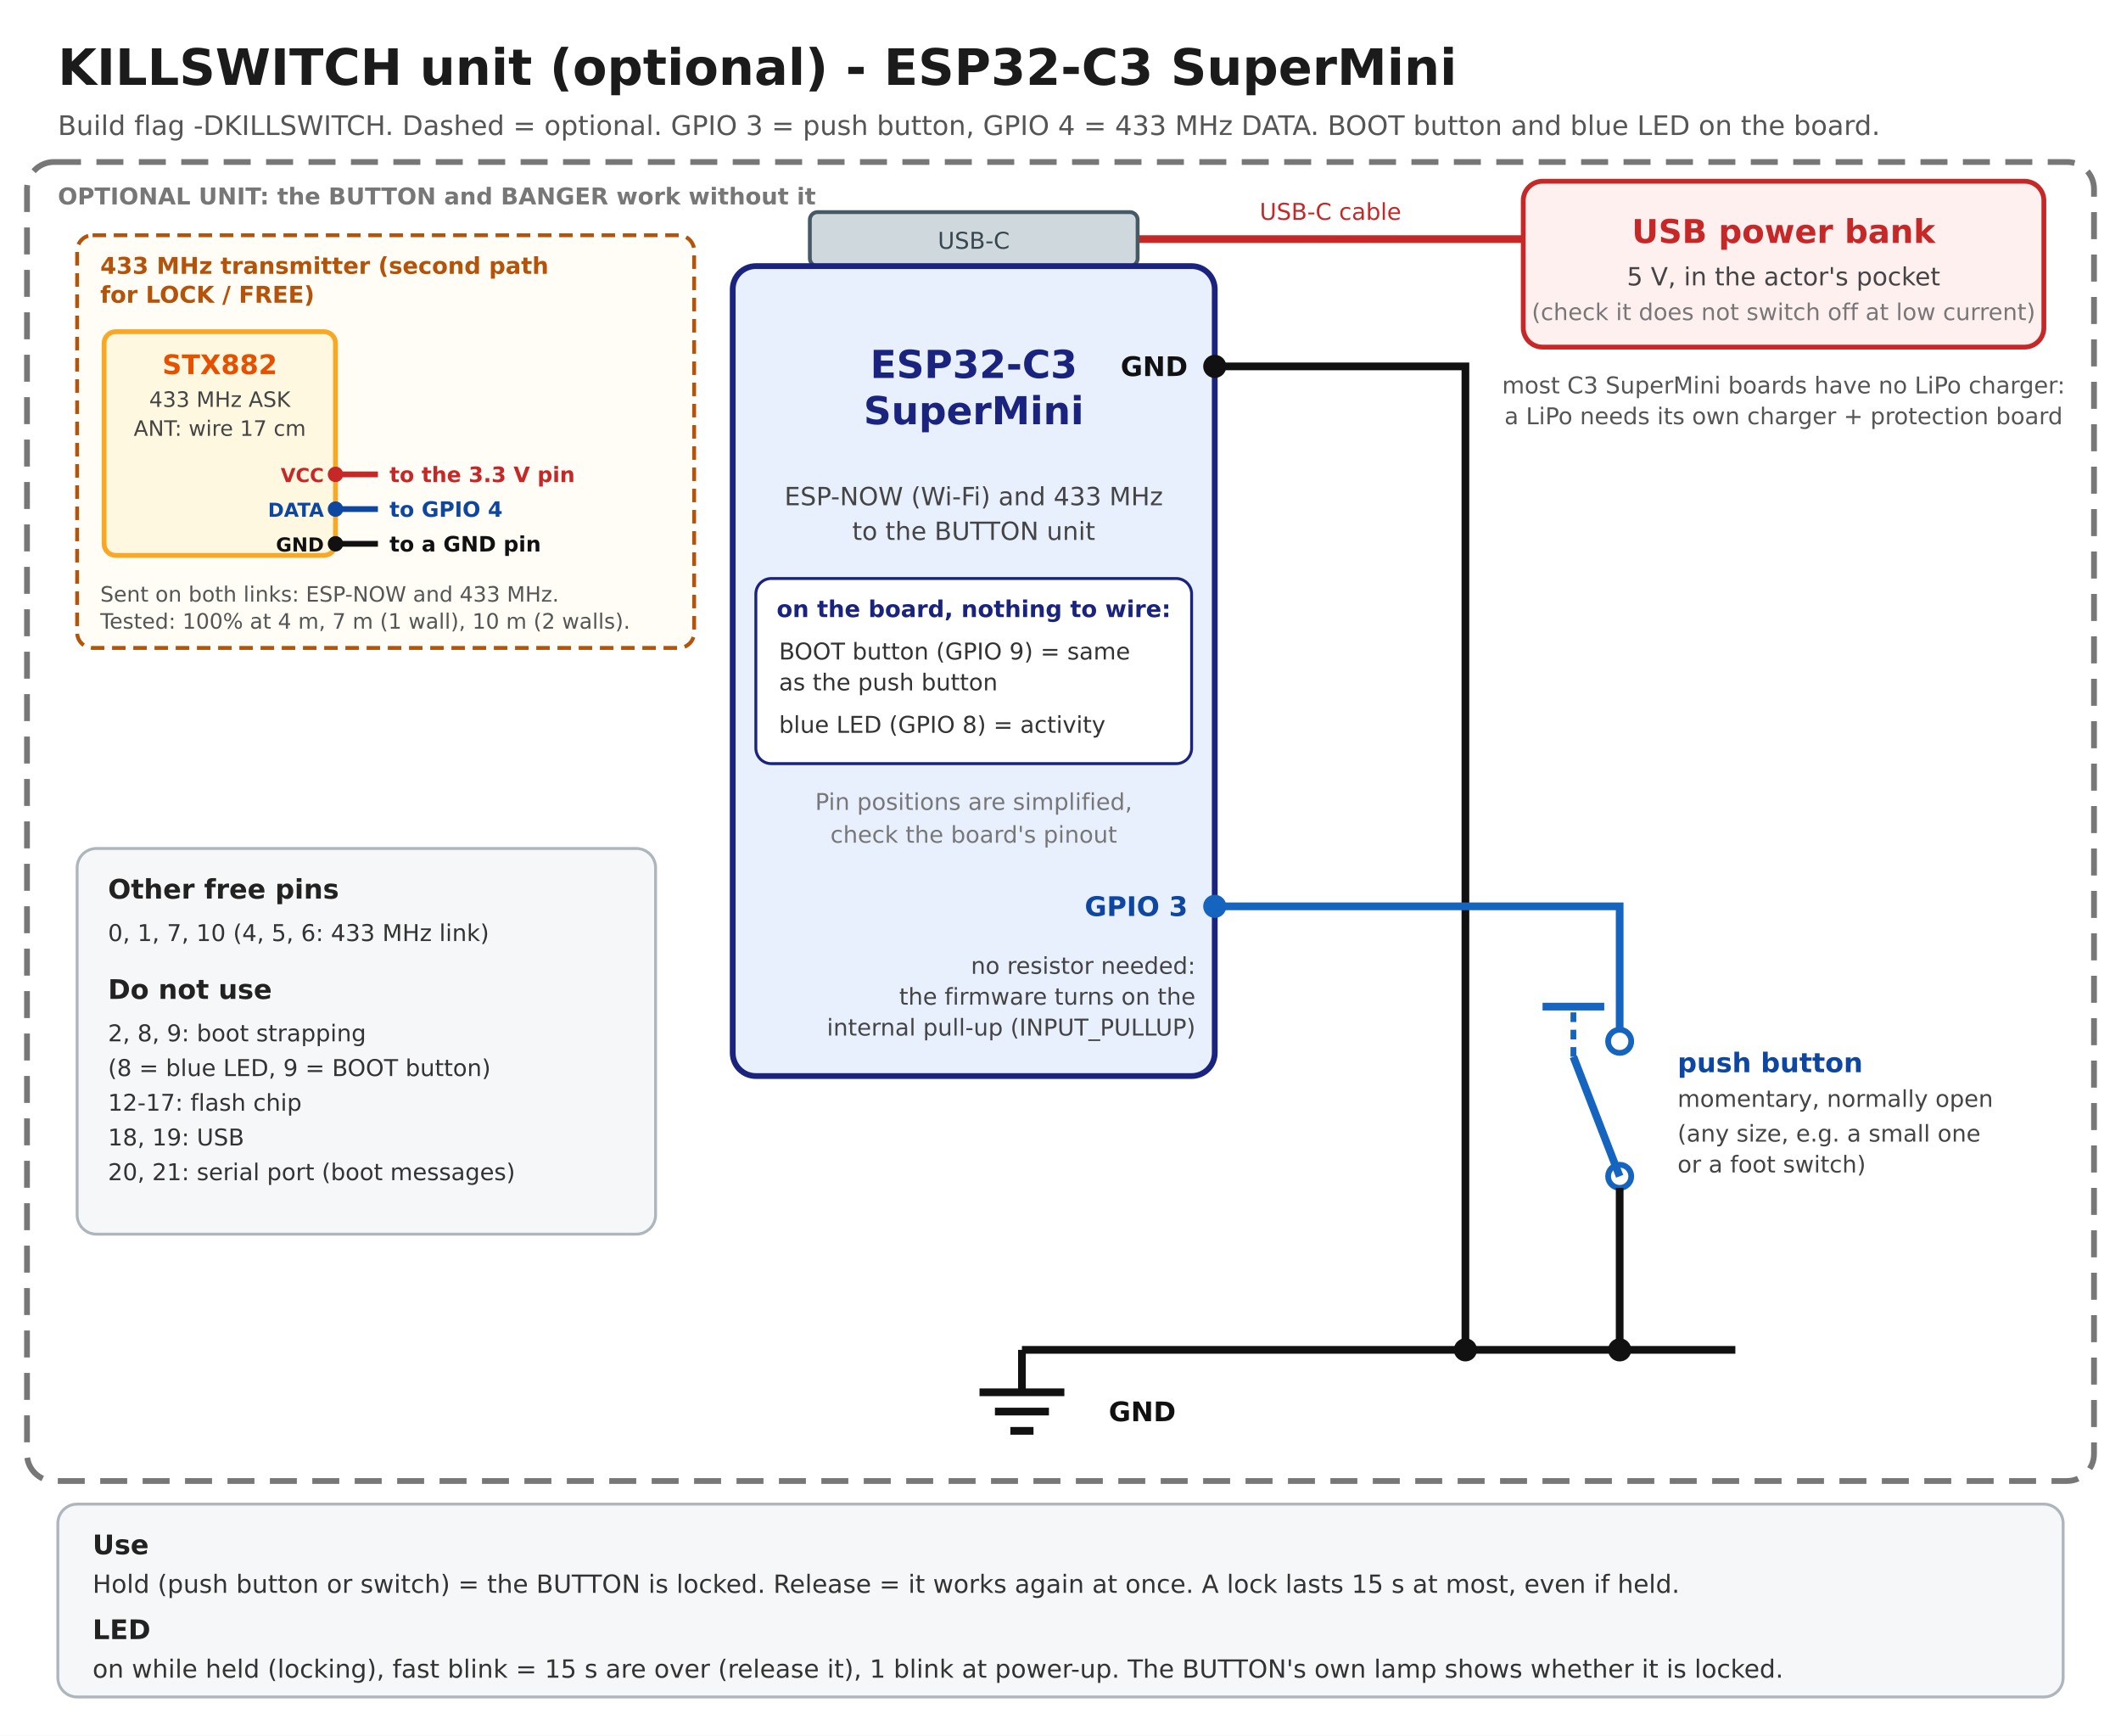
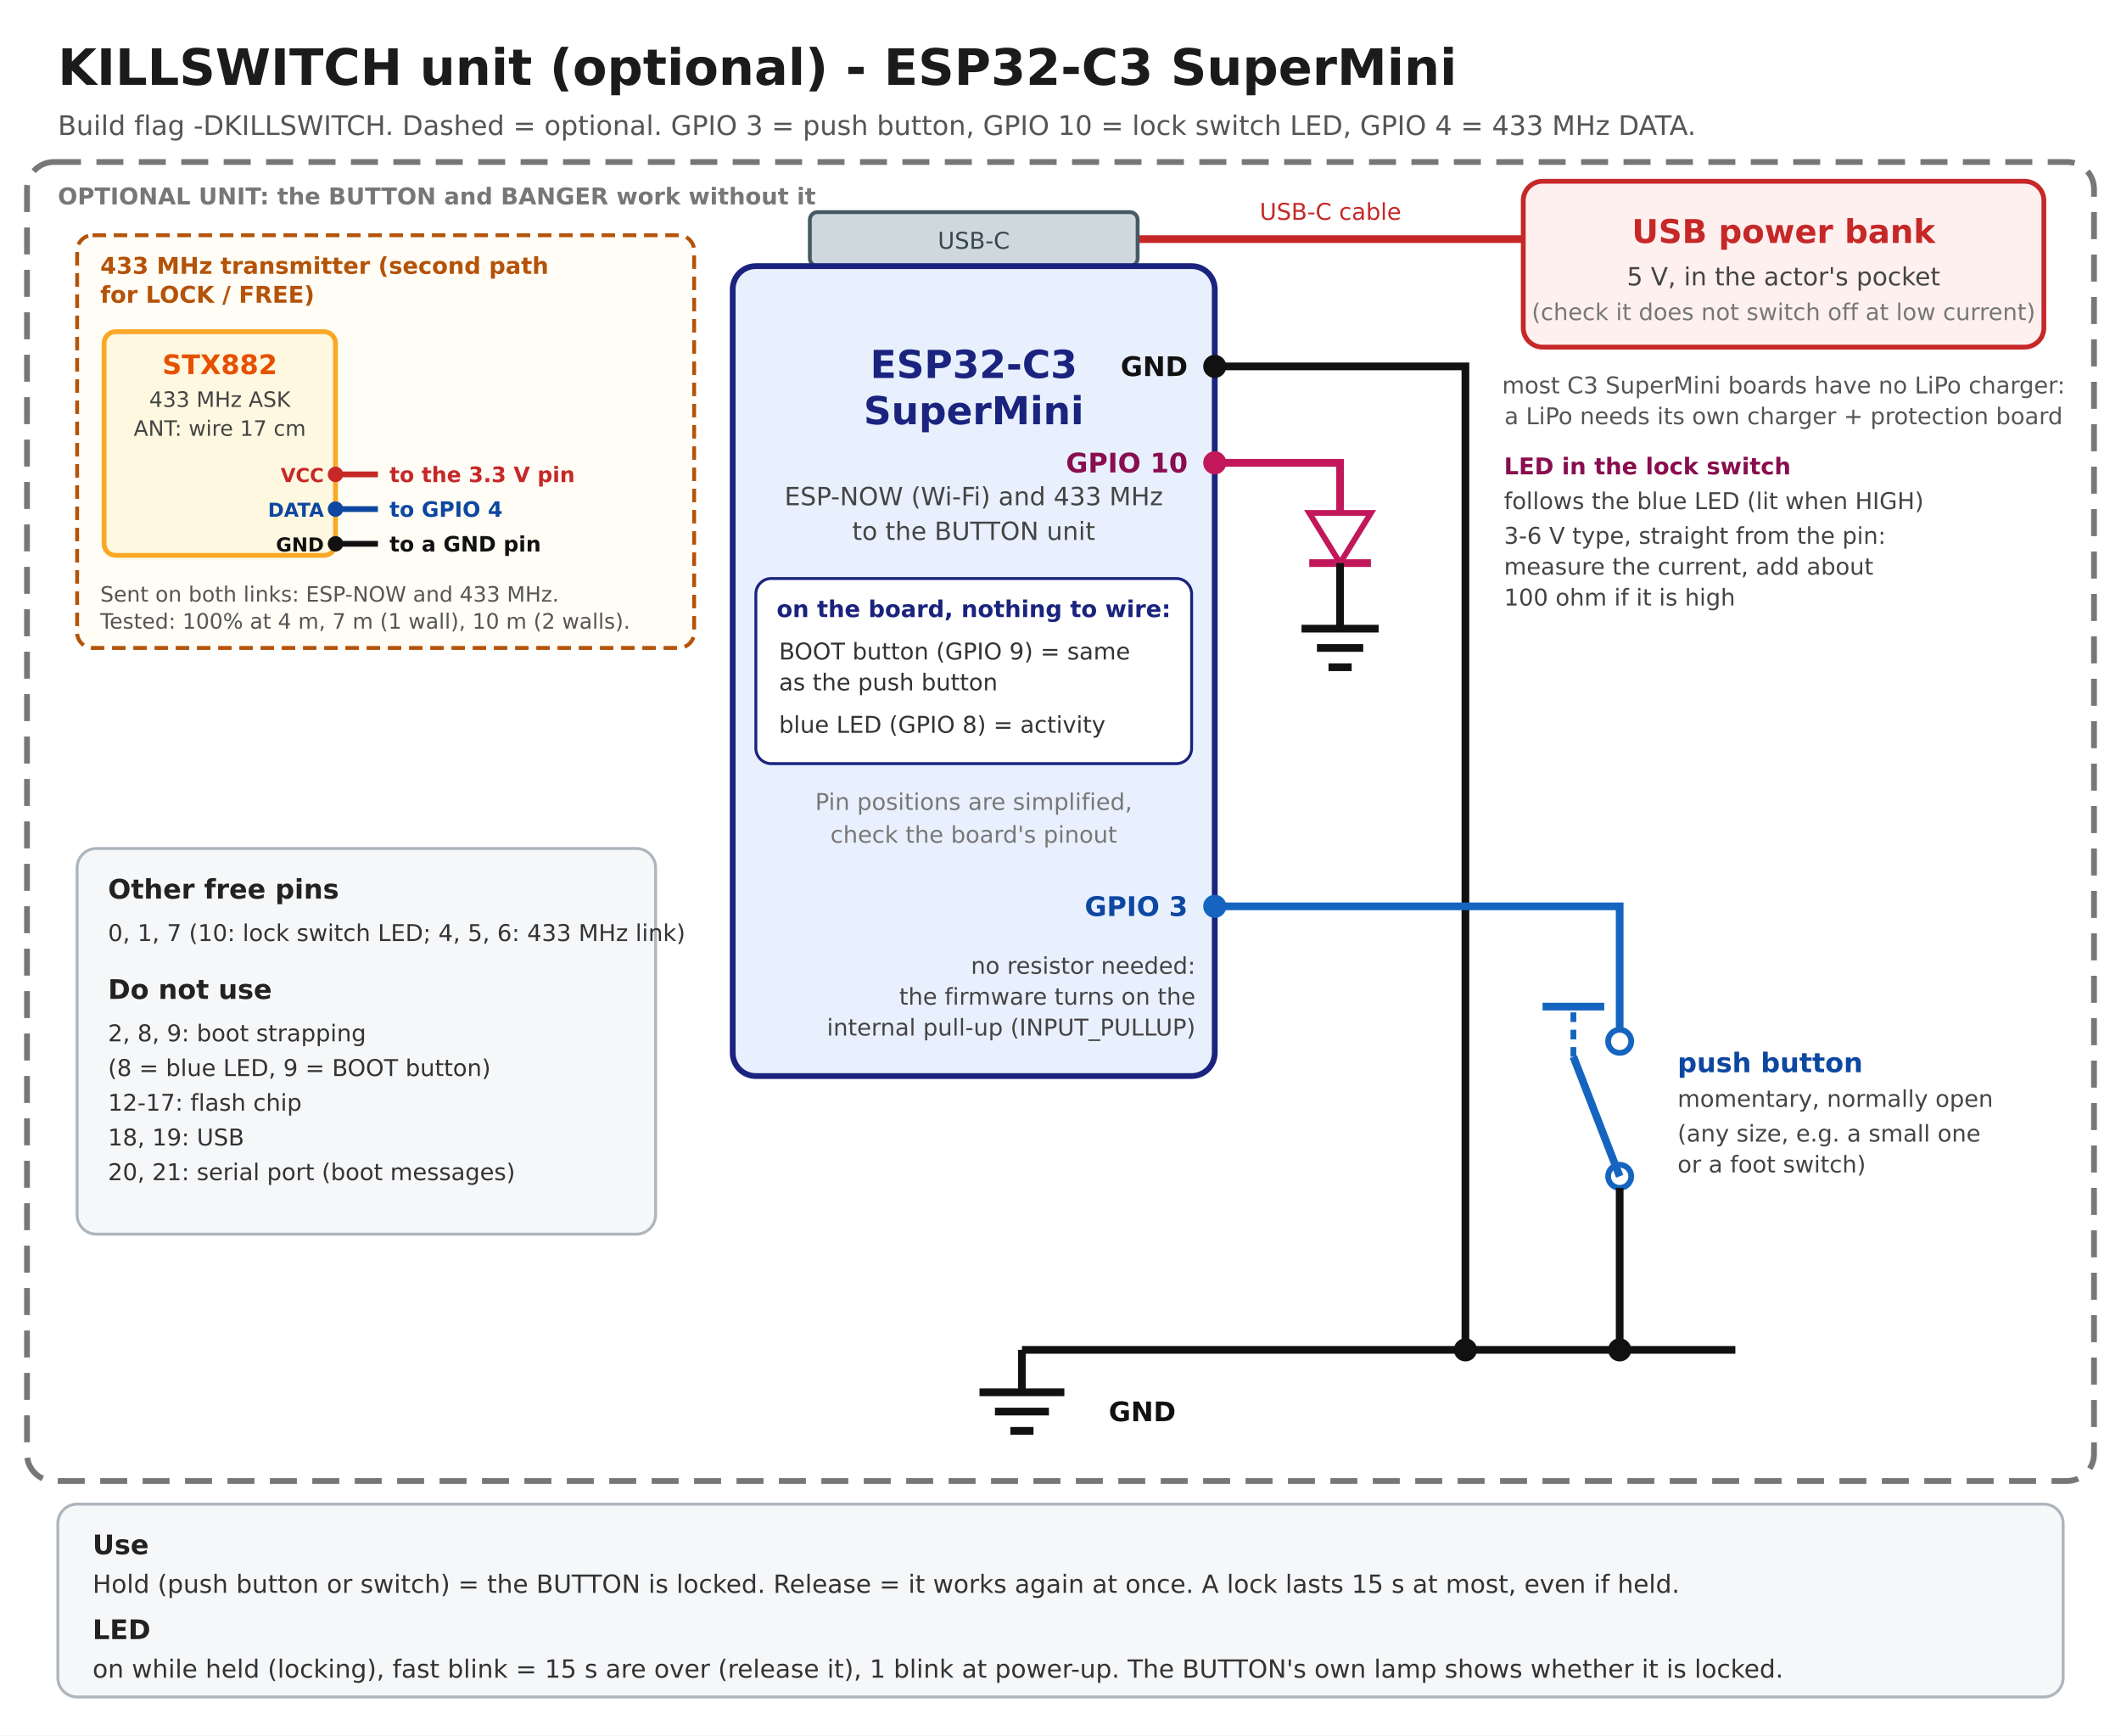
<svg xmlns="http://www.w3.org/2000/svg" viewBox="0 0 1100 900" width="1100" height="900" font-family="DejaVu Sans, Helvetica, Arial, sans-serif">
  <rect width="1100" height="900" fill="#ffffff" />
  <text x="30" y="44" font-size="26" font-weight="bold" fill="#1b1b1b">KILLSWITCH unit (optional) - ESP32-C3 SuperMini</text>
-   <text x="30" y="70" font-size="14" fill="#555">Build flag -DKILLSWITCH. Dashed = optional. GPIO 3 = push button, GPIO 4 = 433 MHz DATA. BOOT button and blue LED on the board.</text>
+   <text x="30" y="70" font-size="14" fill="#555">Build flag -DKILLSWITCH. Dashed = optional. GPIO 3 = push button, GPIO 10 = lock switch LED, GPIO 4 = 433 MHz DATA.</text>
  <rect x="14" y="84" width="1072" height="684" rx="14" fill="none" stroke="#777" stroke-width="3" stroke-dasharray="14 8" />
  <text x="30" y="106" font-size="12" font-weight="bold" fill="#777">OPTIONAL UNIT: the BUTTON and BANGER work without it</text>
  <rect x="790" y="94" width="270" height="86" rx="10" fill="#fff0f0" stroke="#c62828" stroke-width="2.5" />
  <text x="925" y="126" font-size="17" font-weight="bold" fill="#c62828" text-anchor="middle">USB power bank</text>
  <text x="925" y="148" font-size="13" fill="#444" text-anchor="middle">5 V, in the actor's pocket</text>
  <text x="925" y="166" font-size="12" fill="#777" text-anchor="middle">(check it does not switch off at low current)</text>
  <line x1="790" y1="124" x2="590" y2="124" stroke="#c62828" stroke-width="4" />
  <text x="690" y="114" font-size="12" fill="#c62828" text-anchor="middle">USB-C cable</text>
  <text x="925" y="204" font-size="12" fill="#555" text-anchor="middle">most C3 SuperMini boards have no LiPo charger:</text>
  <text x="925" y="220" font-size="12" fill="#555" text-anchor="middle">a LiPo needs its own charger + protection board</text>
  <rect x="420" y="110" width="170" height="28" rx="4" fill="#cfd8dc" stroke="#455a64" stroke-width="2" />
  <text x="505" y="129" font-size="12" fill="#37474f" text-anchor="middle">USB-C</text>
  <rect x="380" y="138" width="250" height="420" rx="12" fill="#e8f0fe" stroke="#1a237e" stroke-width="3" />
  <text x="505" y="196" font-size="20" font-weight="bold" fill="#1a237e" text-anchor="middle">ESP32-C3</text>
  <text x="505" y="220" font-size="20" font-weight="bold" fill="#1a237e" text-anchor="middle">SuperMini</text>
  <text x="505" y="262" font-size="13" fill="#444" text-anchor="middle">ESP-NOW (Wi-Fi) and 433 MHz</text>
  <text x="505" y="280" font-size="13" fill="#444" text-anchor="middle">to the BUTTON unit</text>
  <rect x="392" y="300" width="226" height="96" rx="8" fill="#ffffff" stroke="#1a237e" stroke-width="1.5" />
  <text x="505" y="320" font-size="12" font-weight="bold" fill="#1a237e" text-anchor="middle">on the board, nothing to wire:</text>
  <text x="404" y="342" font-size="12" fill="#333">BOOT button (GPIO 9) = same</text>
  <text x="404" y="358" font-size="12" fill="#333">  as the push button</text>
  <text x="404" y="380" font-size="12" fill="#333">blue LED (GPIO 8) = activity</text>
  <text x="505" y="420" font-size="12" fill="#777" text-anchor="middle">Pin positions are simplified,</text>
  <text x="505" y="437" font-size="12" fill="#777" text-anchor="middle">check the board's pinout</text>
  <circle cx="630" cy="470" r="6" fill="#1565c0" />
  <text x="616" y="475" font-size="14" font-weight="bold" fill="#0d47a1" text-anchor="end">GPIO 3</text>
  <circle cx="630" cy="190" r="6" fill="#111" />
  <text x="616" y="195" font-size="14" font-weight="bold" fill="#111" text-anchor="end">GND</text>
  <line x1="530" y1="700" x2="900" y2="700" stroke="#111" stroke-width="4" />
  <line x1="530" y1="700" x2="530" y2="722" stroke="#111" stroke-width="4" />
  <line x1="508" y1="722" x2="552" y2="722" stroke="#111" stroke-width="4" />
  <line x1="516" y1="732" x2="544" y2="732" stroke="#111" stroke-width="4" />
  <line x1="524" y1="742" x2="536" y2="742" stroke="#111" stroke-width="4" />
  <text x="575" y="737" font-size="14" font-weight="bold" fill="#111">GND</text>
  <polyline points="630,190 760,190 760,700" fill="none" stroke="#111" stroke-width="4" />
  <circle cx="760" cy="700" r="6" fill="#111" />
  <rect x="40" y="440" width="300" height="200" rx="10" fill="#f6f7f9" stroke="#adb5bd" stroke-width="1.5" />
  <text x="56" y="466" font-size="14" font-weight="bold" fill="#222">Other free pins</text>
-   <text x="56" y="488" font-size="12" fill="#333">0, 1, 7, 10 (4, 5, 6: 433 MHz link)</text>
+   <text x="56" y="488" font-size="12" fill="#333">0, 1, 7 (10: lock switch LED; 4, 5, 6: 433 MHz link)</text>
  <text x="56" y="518" font-size="14" font-weight="bold" fill="#222">Do not use</text>
  <text x="56" y="540" font-size="12" fill="#333">2, 8, 9: boot strapping</text>
  <text x="56" y="558" font-size="12" fill="#333">  (8 = blue LED, 9 = BOOT button)</text>
  <text x="56" y="576" font-size="12" fill="#333">12-17: flash chip</text>
  <text x="56" y="594" font-size="12" fill="#333">18, 19: USB</text>
  <text x="56" y="612" font-size="12" fill="#333">20, 21: serial port (boot messages)</text>
+   <circle cx="630" cy="240" r="6" fill="#c2185b" />
+   <text x="616" y="245" font-size="14" font-weight="bold" fill="#880e4f" text-anchor="end">GPIO 10</text>
+   <polyline points="630,240 695,240 695,266" fill="none" stroke="#c2185b" stroke-width="4" />
+   <polygon points="679,266 711,266 695,292" fill="#fff" stroke="#c2185b" stroke-width="3" />
+   <line x1="679" y1="292" x2="711" y2="292" stroke="#c2185b" stroke-width="4" />
+   <line x1="695" y1="292" x2="695" y2="326" stroke="#111" stroke-width="4" />
+   <line x1="675" y1="326" x2="715" y2="326" stroke="#111" stroke-width="4" />
+   <line x1="683" y1="336" x2="707" y2="336" stroke="#111" stroke-width="4" />
+   <line x1="689" y1="346" x2="701" y2="346" stroke="#111" stroke-width="4" />
+   <text x="780" y="246" font-size="12" font-weight="bold" fill="#880e4f">LED in the lock switch</text>
+   <text x="780" y="264" font-size="12" fill="#444">follows the blue LED (lit when HIGH)</text>
+   <text x="780" y="282" font-size="12" fill="#444">3-6 V type, straight from the pin:</text>
+   <text x="780" y="298" font-size="12" fill="#444">measure the current, add about</text>
+   <text x="780" y="314" font-size="12" fill="#444">100 ohm if it is high</text>
  <polyline points="630,470 840,470 840,540" fill="none" stroke="#1565c0" stroke-width="4" />
  <circle cx="840" cy="540" r="6" fill="#fff" stroke="#1565c0" stroke-width="3" />
  <circle cx="840" cy="610" r="6" fill="#fff" stroke="#1565c0" stroke-width="3" />
  <line x1="840" y1="610" x2="816" y2="548" stroke="#1565c0" stroke-width="4" />
  <line x1="816" y1="548" x2="816" y2="522" stroke="#1565c0" stroke-width="3" stroke-dasharray="5 4" />
  <line x1="800" y1="522" x2="832" y2="522" stroke="#1565c0" stroke-width="4" />
  <line x1="840" y1="616" x2="840" y2="700" stroke="#111" stroke-width="4" />
  <circle cx="840" cy="700" r="6" fill="#111" />
  <text x="870" y="556" font-size="14" font-weight="bold" fill="#0d47a1">push button</text>
  <text x="870" y="574" font-size="12" fill="#444">momentary, normally open</text>
  <text x="870" y="592" font-size="12" fill="#444">(any size, e.g. a small one</text>
  <text x="870" y="608" font-size="12" fill="#444">or a foot switch)</text>
  <text x="620" y="505" font-size="12" fill="#444" text-anchor="end">no resistor needed:</text>
  <text x="620" y="521" font-size="12" fill="#444" text-anchor="end">the firmware turns on the</text>
  <text x="620" y="537" font-size="12" fill="#444" text-anchor="end">internal pull-up (INPUT_PULLUP)</text>
  <rect x="30" y="780" width="1040" height="100" rx="10" fill="#f6f7f9" stroke="#adb5bd" stroke-width="1.5" />
  <text x="48" y="806" font-size="14" font-weight="bold" fill="#222">Use</text>
  <text x="48" y="826" font-size="13" fill="#333">Hold (push button or switch) = the BUTTON is locked. Release = it works again at once. A lock lasts 15 s at most, even if held.</text>
  <text x="48" y="850" font-size="14" font-weight="bold" fill="#222">LED</text>
  <text x="48" y="870" font-size="13" fill="#333">on while held (locking), fast blink = 15 s are over (release it), 1 blink at power-up. The BUTTON's own lamp shows whether it is locked.</text>
  <rect x="40" y="122" width="320" height="214" rx="8" fill="#fffdf5" stroke="#b45309" stroke-width="2" stroke-dasharray="7 4" />
  <text x="52" y="142" font-size="12" font-weight="bold" fill="#b45309" text-anchor="start">433 MHz transmitter (second path</text>
  <text x="52" y="157" font-size="12" font-weight="bold" fill="#b45309" text-anchor="start">for LOCK / FREE)</text>
  <rect x="54" y="172" width="120" height="116" rx="6" fill="#fff8e1" stroke="#f9a825" stroke-width="2.5" />
  <text x="114" y="194" font-size="14" font-weight="bold" fill="#e65100" text-anchor="middle">STX882</text>
  <text x="114" y="211" font-size="11" font-weight="normal" fill="#444" text-anchor="middle">433 MHz ASK</text>
  <text x="114" y="226" font-size="11" font-weight="normal" fill="#444" text-anchor="middle">ANT: wire 17 cm</text>
  <circle cx="174" cy="246" r="4" fill="#c62828" />
  <line x1="174" y1="246" x2="196" y2="246" stroke="#c62828" stroke-width="3" />
  <text x="168" y="250" font-size="10" font-weight="bold" fill="#c62828" text-anchor="end">VCC</text>
  <text x="202" y="250" font-size="11" font-weight="bold" fill="#c62828" text-anchor="start">to the 3.3 V pin</text>
  <circle cx="174" cy="264" r="4" fill="#0d47a1" />
  <line x1="174" y1="264" x2="196" y2="264" stroke="#0d47a1" stroke-width="3" />
  <text x="168" y="268" font-size="10" font-weight="bold" fill="#0d47a1" text-anchor="end">DATA</text>
  <text x="202" y="268" font-size="11" font-weight="bold" fill="#0d47a1" text-anchor="start">to GPIO 4</text>
  <circle cx="174" cy="282" r="4" fill="#111" />
  <line x1="174" y1="282" x2="196" y2="282" stroke="#111" stroke-width="3" />
  <text x="168" y="286" font-size="10" font-weight="bold" fill="#111" text-anchor="end">GND</text>
  <text x="202" y="286" font-size="11" font-weight="bold" fill="#111" text-anchor="start">to a GND pin</text>
  <text x="52" y="312" font-size="11" font-weight="normal" fill="#555" text-anchor="start">Sent on both links: ESP-NOW and 433 MHz.</text>
  <text x="52" y="326" font-size="11" font-weight="normal" fill="#555" text-anchor="start">Tested: 100% at 4 m, 7 m (1 wall), 10 m (2 walls).</text>
</svg>
